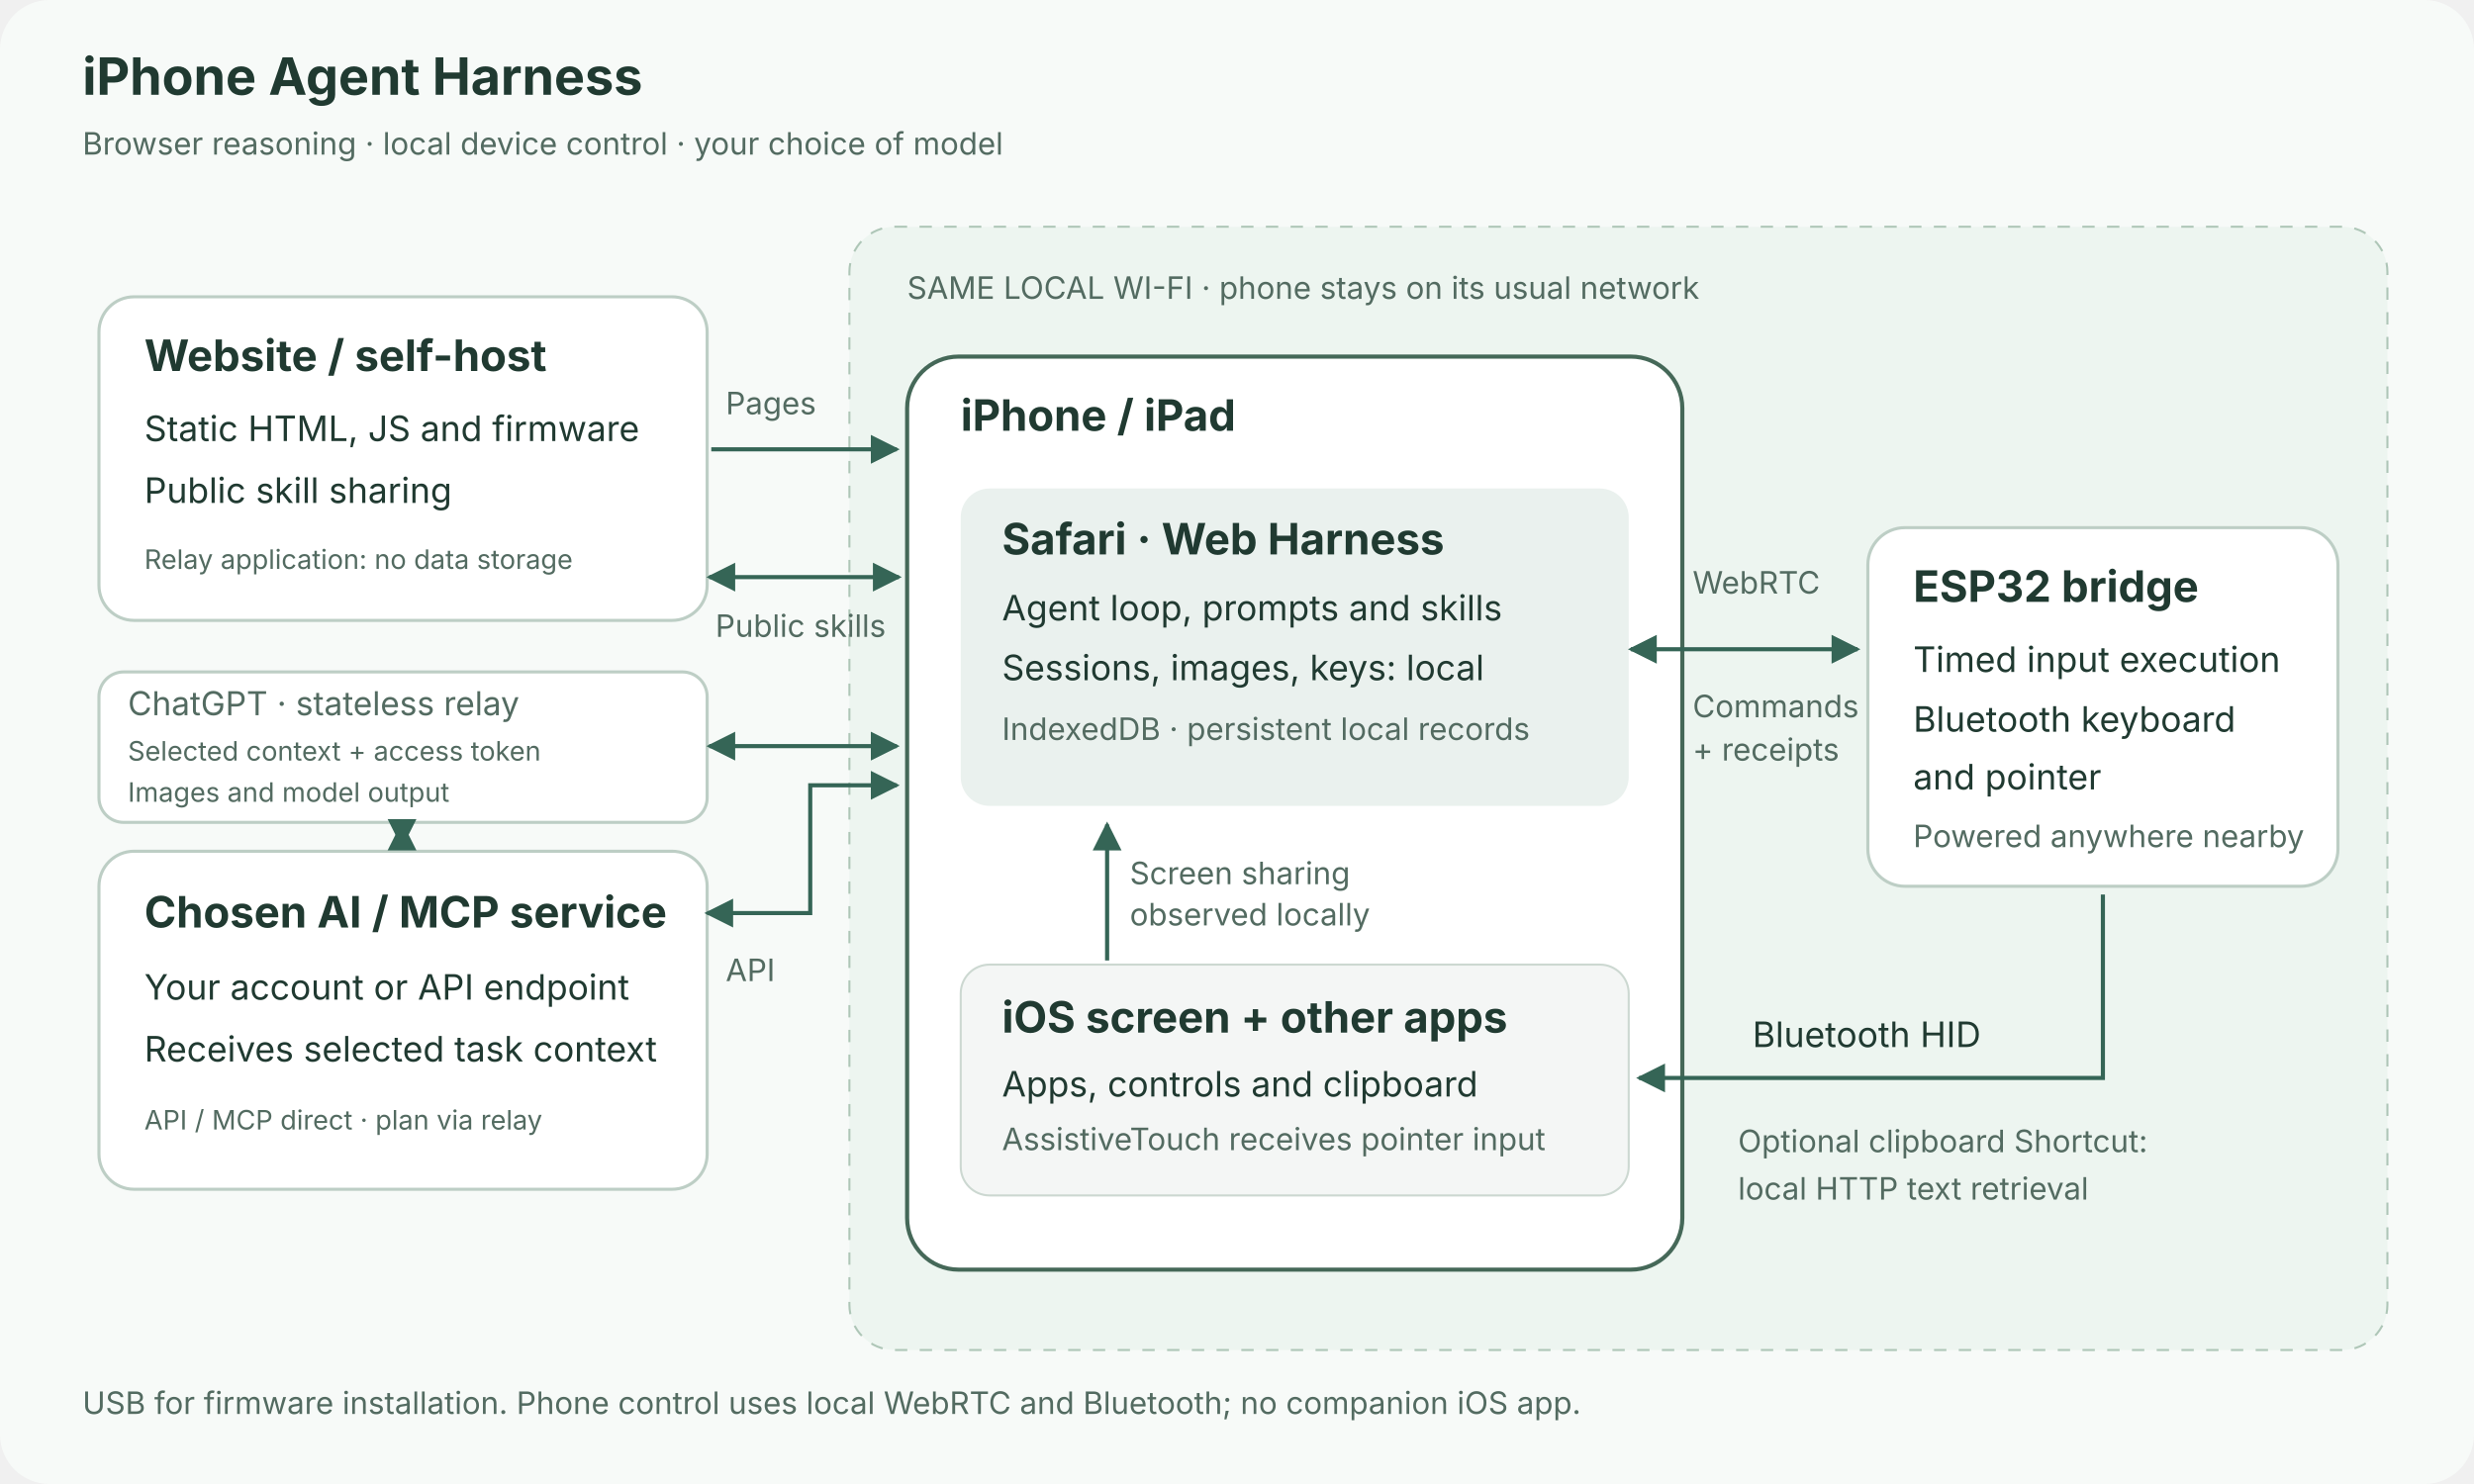
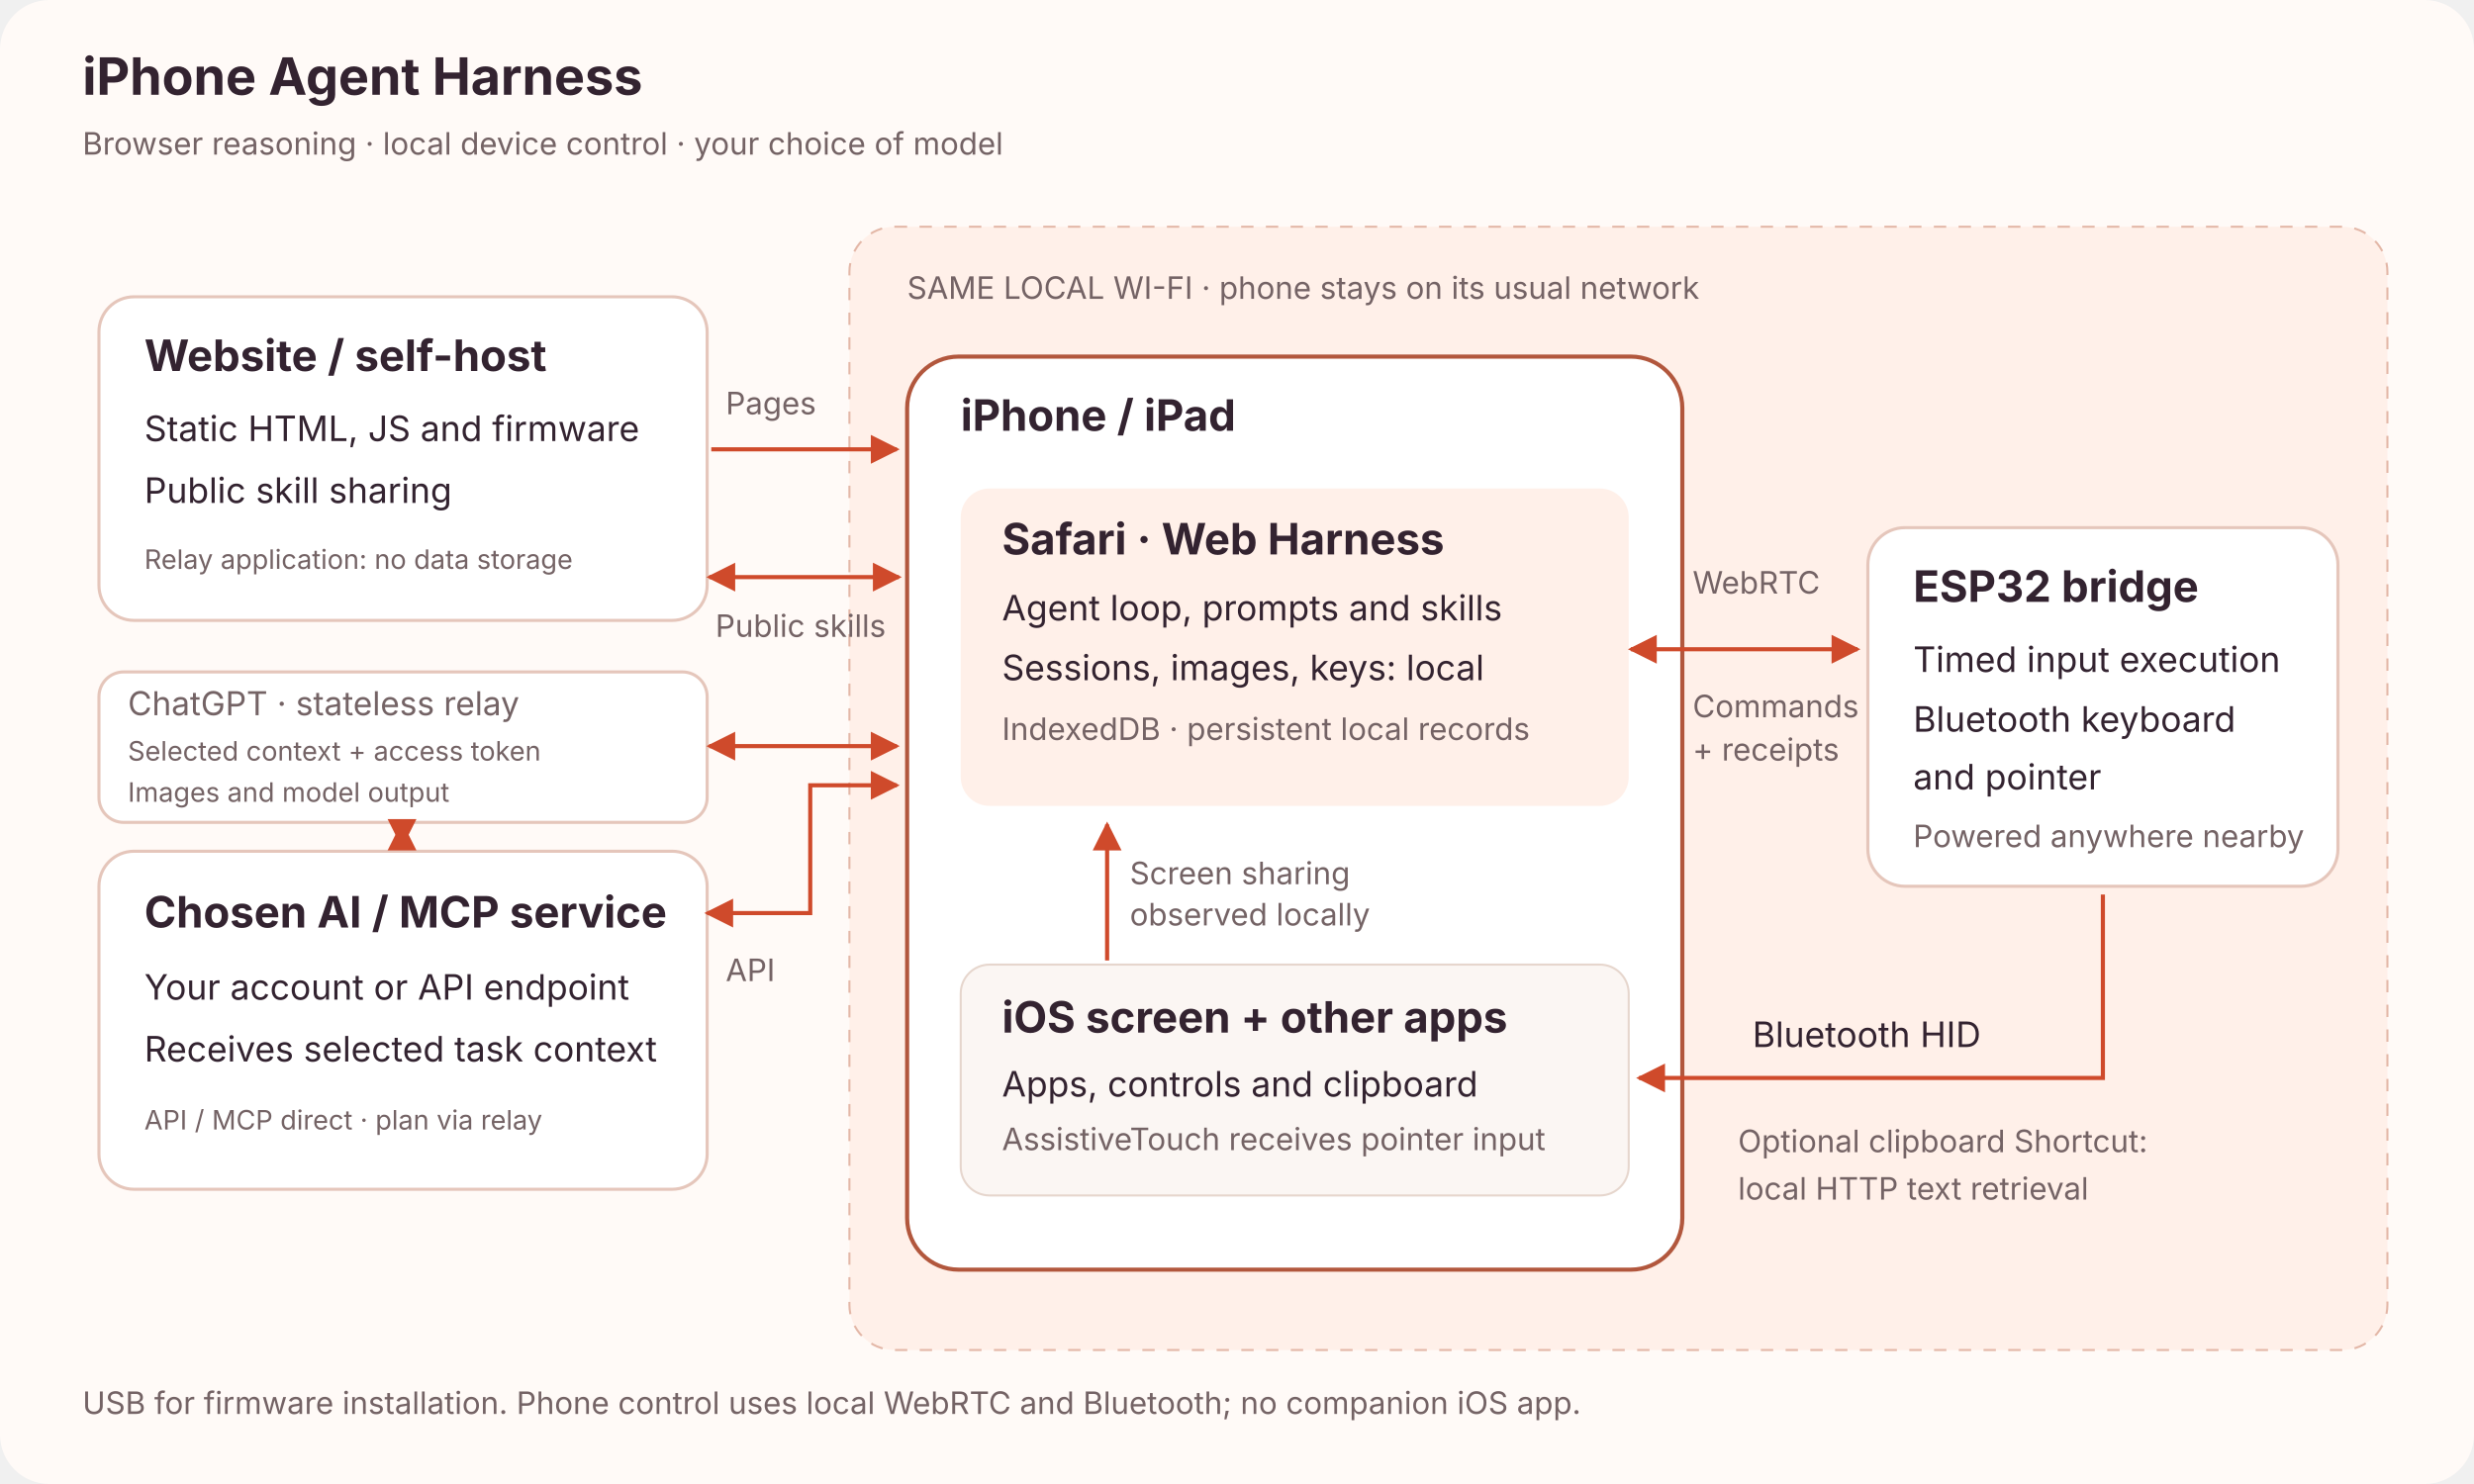
<svg xmlns="http://www.w3.org/2000/svg" width="1200" height="720" viewBox="0 0 1200 720" role="img" aria-labelledby="title desc">
  <defs>
    <marker id="arrow" viewBox="0 0 10 10" refX="9" refY="5" markerWidth="7" markerHeight="7" orient="auto-start-reverse">
-       <path d="m0 0 10 5-10 5z" fill="#356556" />
+       <path d="m0 0 10 5-10 5z" fill="#cf4a2b" />
    </marker>
-     <style>text{font-family:system-ui,-apple-system,sans-serif;fill:#203a31}.title{font-size:25px;font-weight:700}.head{font-size:21px;font-weight:650}.body{font-size:17px}.small{font-size:15px;fill:#536b61}.box{fill:#fff;stroke:#bdcec5;stroke-width:1.5}.line{fill:none;stroke:#356556;stroke-width:2;marker-end:url(#arrow)}.both{marker-start:url(#arrow)}</style>
+     <style>text{font-family:system-ui,-apple-system,sans-serif;fill:#332330}.title{font-size:25px;font-weight:700}.head{font-size:21px;font-weight:650}.body{font-size:17px}.small{font-size:15px;fill:#746365}.box{fill:#fff;stroke:#e5c6bb;stroke-width:1.5}.line{fill:none;stroke:#cf4a2b;stroke-width:2;marker-end:url(#arrow)}.both{marker-start:url(#arrow)}</style>
  </defs>
-   <rect width="1200" height="720" rx="24" fill="#f7faf8" />
+   <rect width="1200" height="720" rx="24" fill="#fffaf7" />
  <text x="40" y="46" class="title">iPhone Agent Harness</text>
  <text x="40" y="75" class="small">Browser reasoning · local device control · your choice of model</text>
-   <rect x="412" y="110" width="746" height="545" rx="22" fill="#edf5f0" stroke="#aec6b7" stroke-dasharray="6 6" />
+   <rect x="412" y="110" width="746" height="545" rx="22" fill="#fff0e9" stroke="#e3b7a7" stroke-dasharray="6 6" />
  <text x="440" y="145" class="small">SAME LOCAL WI-FI · phone stays on its usual network</text>
-   <rect x="440" y="173" width="376" height="443" rx="25" fill="#fff" stroke="#456858" stroke-width="2" />
+   <rect x="440" y="173" width="376" height="443" rx="25" fill="#fff" stroke="#b2573d" stroke-width="2" />
  <text x="466" y="209" class="head">iPhone / iPad</text>
-   <rect x="466" y="237" width="324" height="154" rx="14" fill="#eaf1ee" />
+   <rect x="466" y="237" width="324" height="154" rx="14" fill="#fff0e9" />
  <text x="486" y="269" class="head">Safari · Web Harness</text>
  <text x="486" y="301" class="body">Agent loop, prompts and skills</text>
  <text x="486" y="330" class="body">Sessions, images, keys: local</text>
  <text x="486" y="359" class="small">IndexedDB · persistent local records</text>
-   <rect x="466" y="468" width="324" height="112" rx="14" fill="#f4f6f5" stroke="#ccd8d1" />
+   <rect x="466" y="468" width="324" height="112" rx="14" fill="#fbf6f3" stroke="#e6d6cd" />
  <text x="486" y="501" class="head">iOS screen + other apps</text>
  <text x="486" y="532" class="body">Apps, controls and clipboard</text>
  <text x="486" y="558" class="small">AssistiveTouch receives pointer input</text>
  <path class="line" d="M537 466v-66" />
  <text x="548" y="429" class="small">Screen sharing</text>
  <text x="548" y="449" class="small">observed locally</text>
  <rect x="48" y="144" width="295" height="157" rx="17" class="box" />
  <text x="70" y="180" class="head">Website / self-host</text>
  <text x="70" y="214" class="body">Static HTML, JS and firmware</text>
  <text x="70" y="244" class="body">Public skill sharing</text>
  <text x="70" y="276" class="small" style="font-size:13px">Relay application: no data storage</text>
  <path class="line" d="M345 218h90" />
  <text x="352" y="201" class="small">Pages</text>
  <path class="line both" d="M344 280h92" />
  <text x="347" y="309" class="small">Public skills</text>
  <rect x="48" y="413" width="295" height="164" rx="17" class="box" />
  <text x="70" y="450" class="head">Chosen AI / MCP service</text>
  <text x="70" y="485" class="body">Your account or API endpoint</text>
  <text x="70" y="515" class="body">Receives selected task context</text>
  <text x="70" y="548" class="small" style="font-size:13px">API / MCP direct · plan via relay</text>
  <path class="line both" d="M343 443h50v-62h42" />
  <text x="352" y="476" class="small">API</text>
  <rect x="906" y="256" width="228" height="174" rx="18" class="box" />
  <text x="928" y="292" class="head">ESP32 bridge</text>
  <text x="928" y="326" class="body">Timed input execution</text>
  <text x="928" y="355" class="body">Bluetooth keyboard</text>
  <text x="928" y="383" class="body">and pointer</text>
  <text x="928" y="411" class="small">Powered anywhere nearby</text>
  <path class="line both" d="M791 315h110" />
  <text x="821" y="288" class="small">WebRTC</text>
  <text x="821" y="348" class="small">Commands</text>
  <text x="821" y="369" class="small">+ receipts</text>
  <path class="line" d="M1020 434v89H795" />
  <text x="850" y="508" class="body">Bluetooth HID</text>
  <text x="843" y="559" class="small">Optional clipboard Shortcut:</text>
  <text x="843" y="582" class="small">local HTTP text retrieval</text>
  <text x="40" y="686" class="small">USB for firmware installation. Phone control uses local WebRTC and Bluetooth; no companion iOS app.</text>
  <rect x="48" y="326" width="295" height="73" rx="12" class="box" />
  <path class="line both" d="M344 362h91" />
  <path class="line both" d="M195 400v10" />
  <text x="62" y="347" class="small" style="font-size:16px">ChatGPT · stateless relay</text>
  <text x="62" y="369" class="small" style="font-size:13px">Selected context + access token</text>
  <text x="62" y="389" class="small" style="font-size:13px">Images and model output</text>
</svg>
